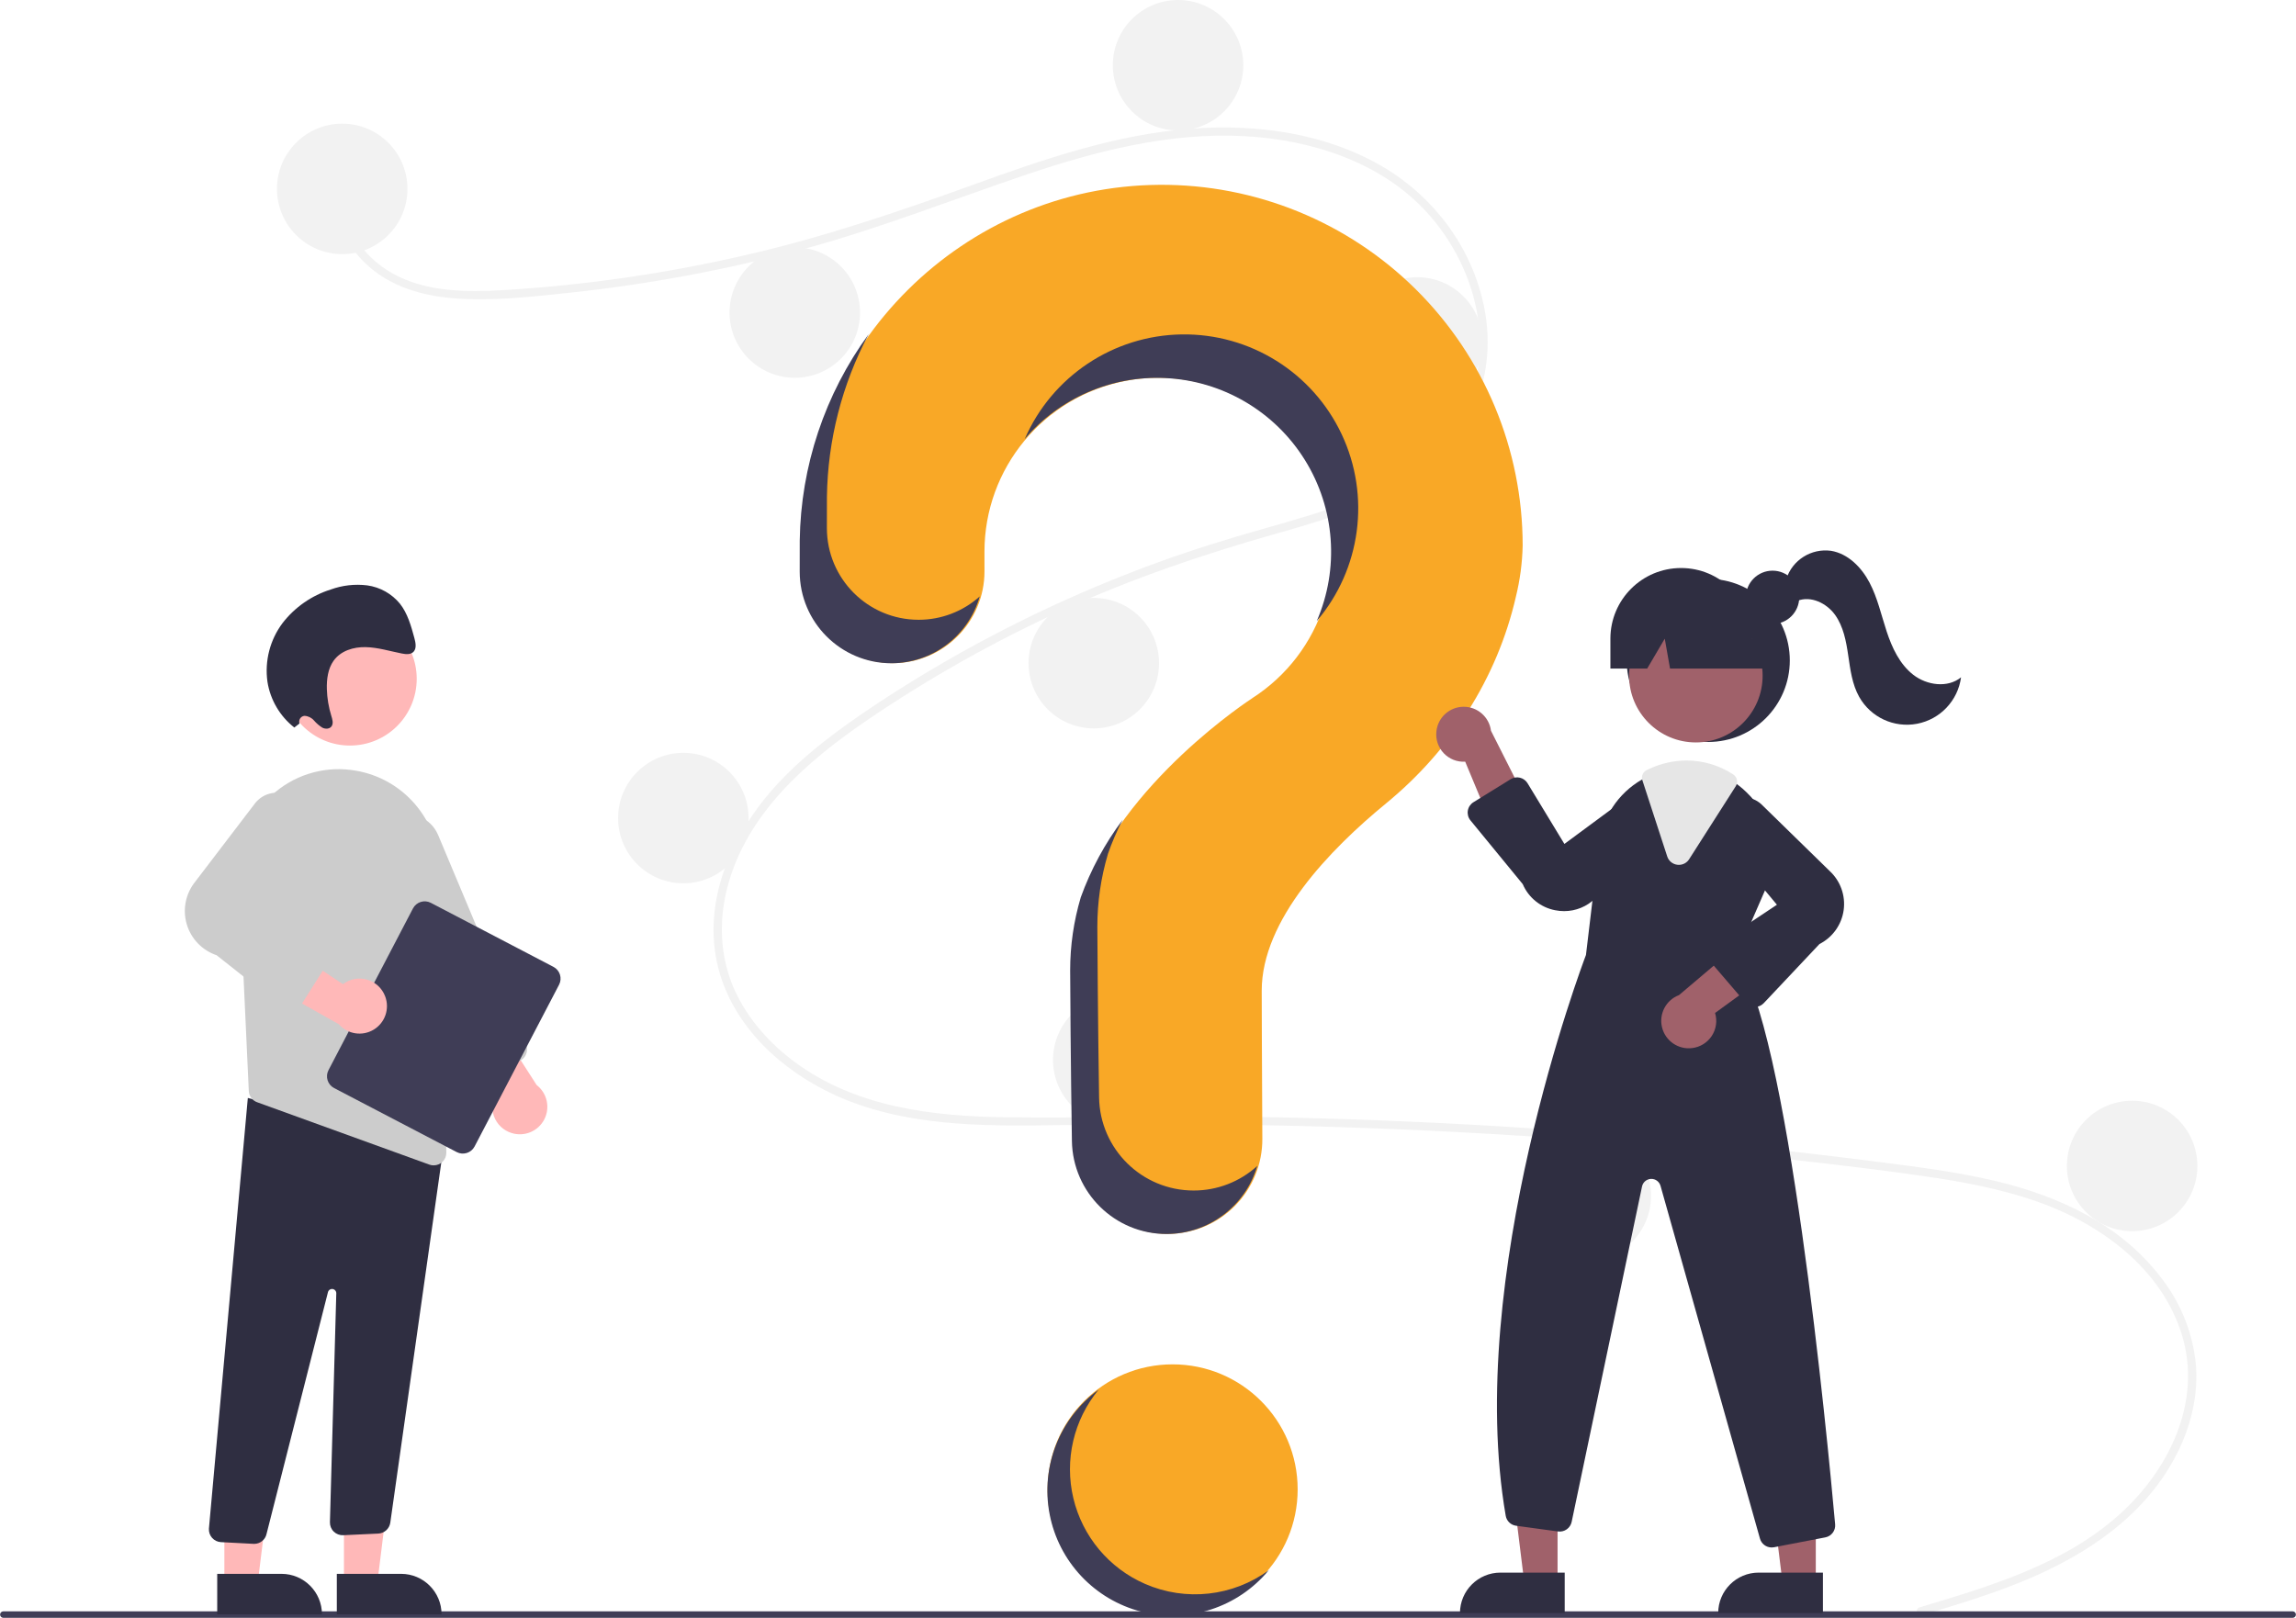
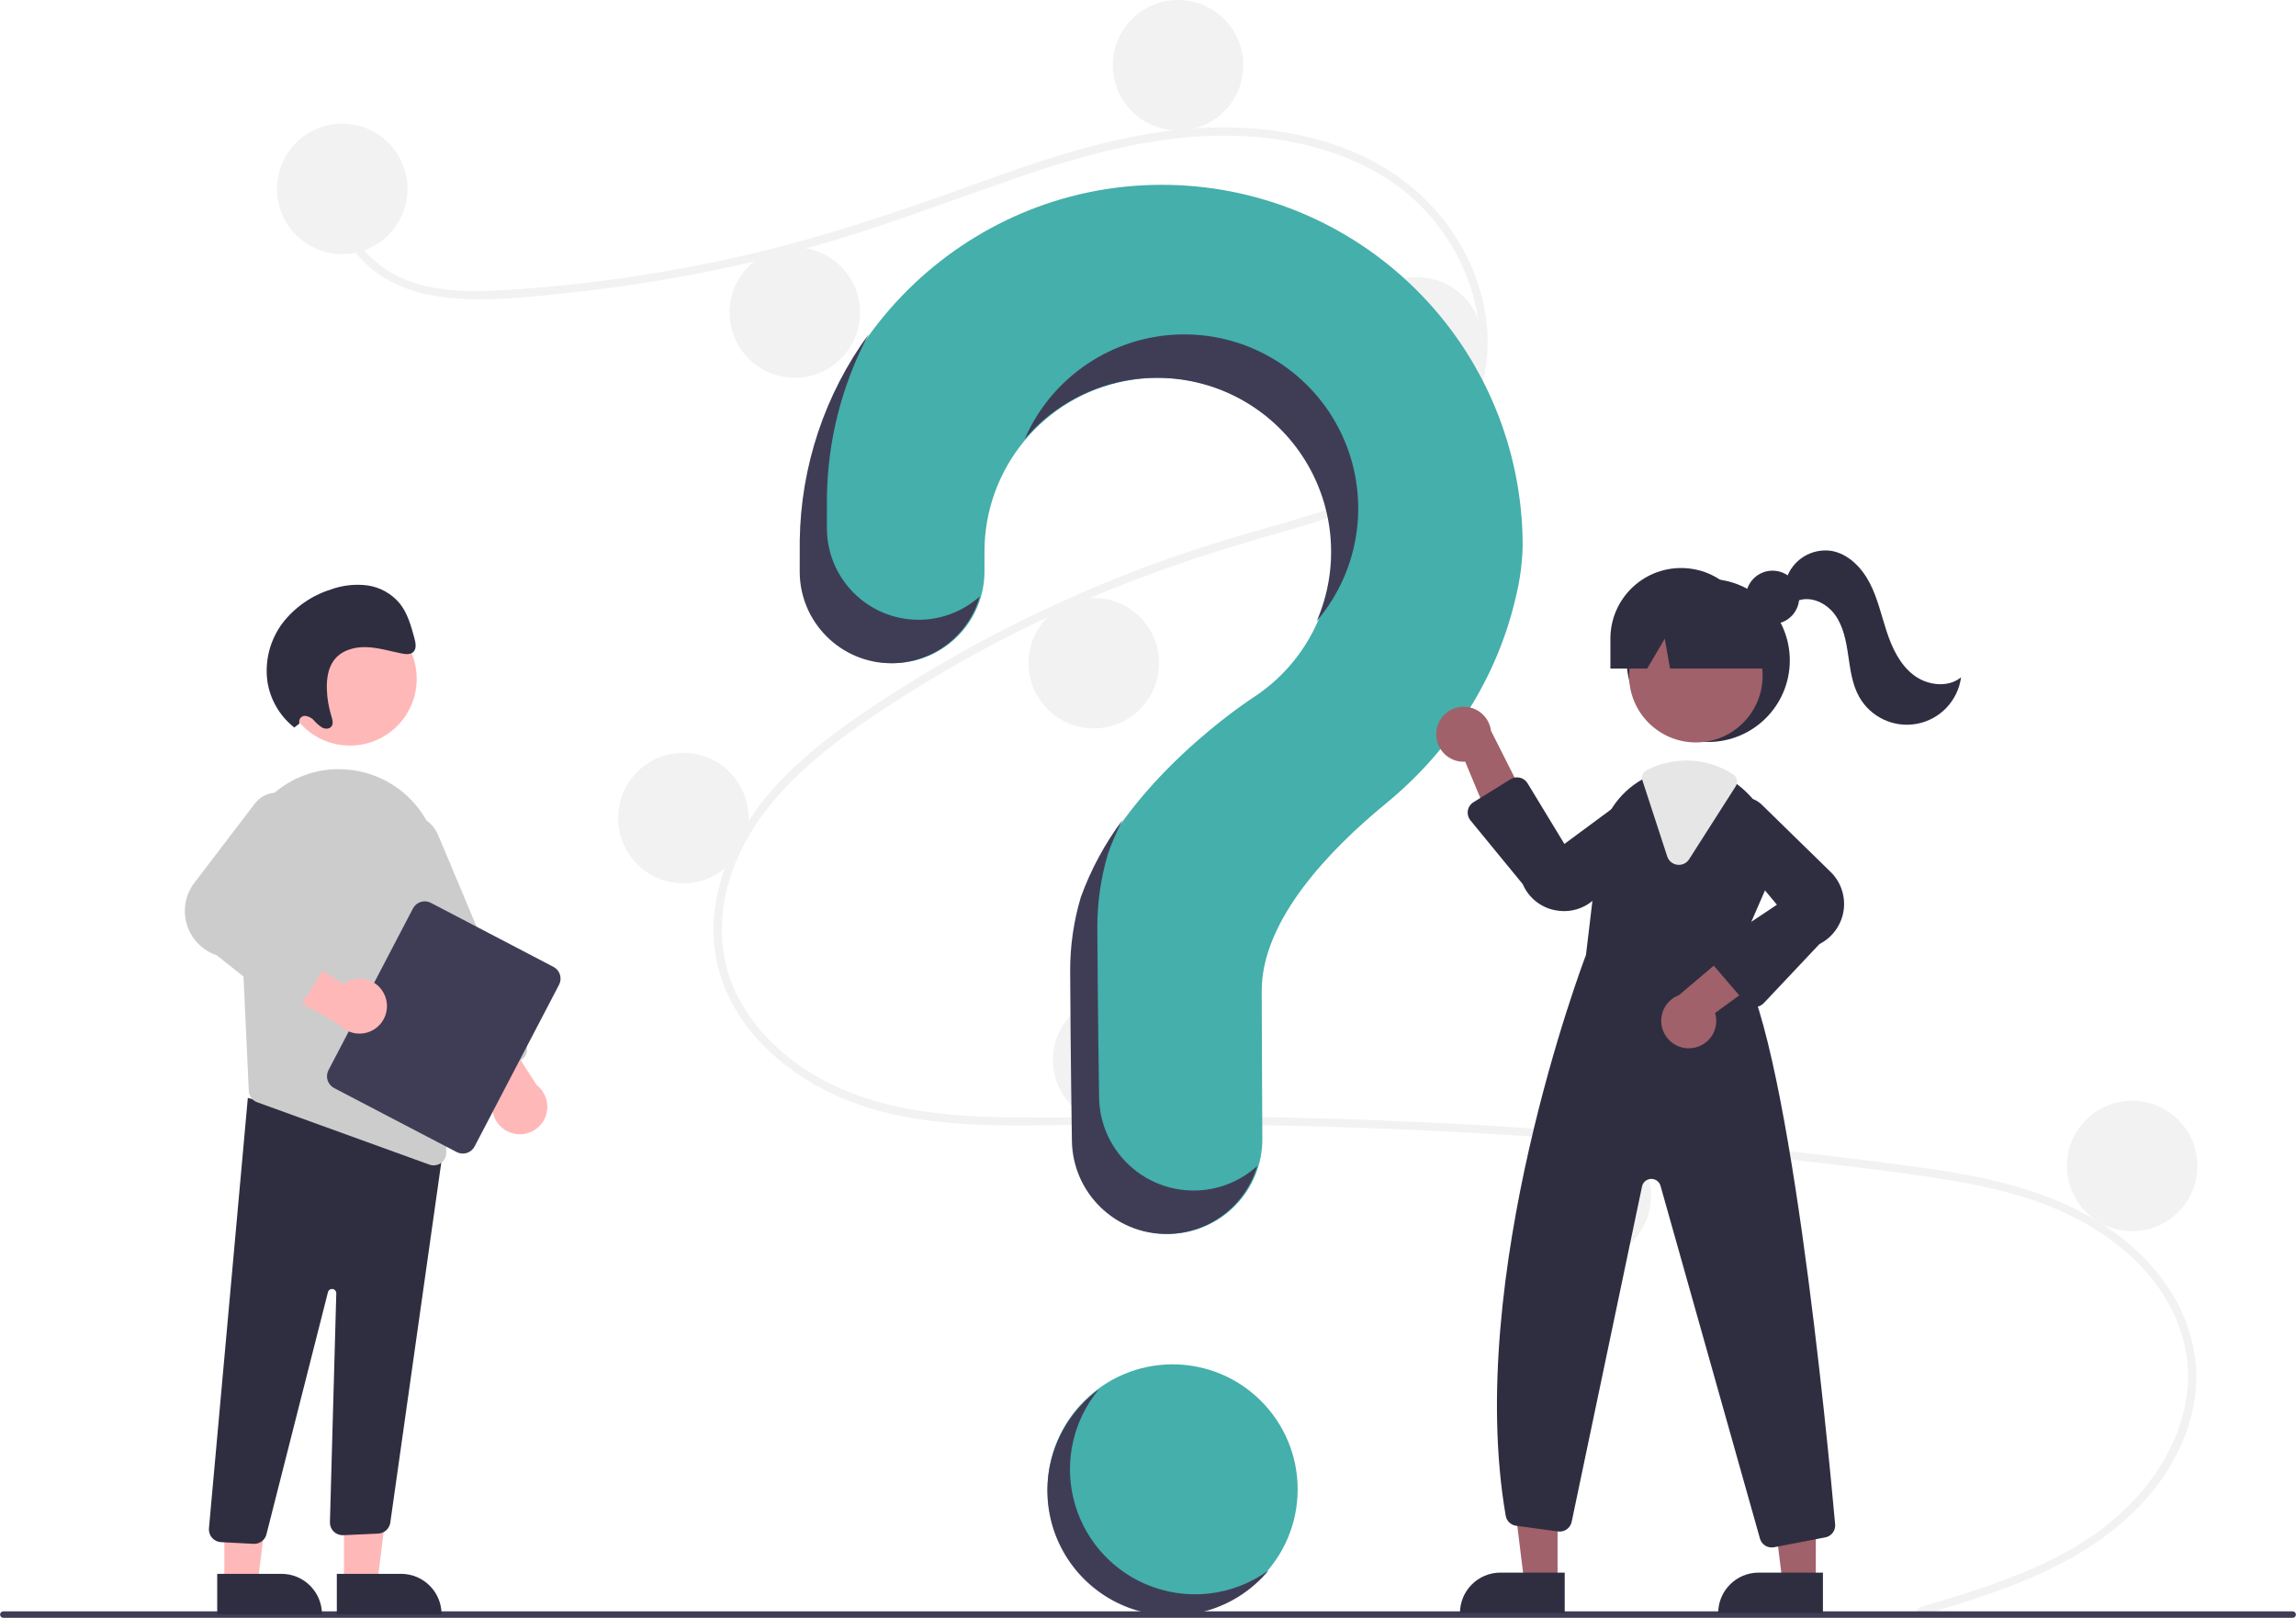
<svg xmlns="http://www.w3.org/2000/svg" data-name="Layer 1" width="844.675" height="595.262" viewBox="0 0 844.675 595.262">
-   <circle cx="431.393" cy="548" r="46" fill="#f9a826" />
+   <circle cx="431.393" cy="548" r="46" fill="#44afab" />
  <path d="M883.862,743.785c25.735-7.729,53.094-15.788,73.503-34.161,18.238-16.418,30.55-41.489,22.995-66.112-7.54-24.572-30.124-40.956-53.442-49.105-13.225-4.622-27.061-7.186-40.891-9.2-15.035-2.19-30.136-3.984-45.23-5.71q-91.677-10.486-184.044-12.811c-30.385-.765-60.764-.747-91.152-.306-27.139.394-55.722.384-80.899-11.151-19.578-8.97-37.348-25.289-42.803-46.734-6.297-24.755,5.318-49.964,21.98-67.892,8.783-9.45,19.047-17.404,29.636-24.717,11.487-7.934,23.375-15.306,35.521-22.188a494.634,494.634,0,0,1,74.767-34.468c12.746-4.634,25.68-8.633,38.728-12.321,11.017-3.115,22.068-6.234,32.716-10.477,20.583-8.204,40.161-22.1,45.395-44.881,4.96-21.591-3.403-45.031-18.065-61.071-16.963-18.557-42.539-26.692-67.06-28.008-27.528-1.478-54.422,5.412-80.297,14.156-27.597,9.326-54.599,20.049-82.778,27.603a556.958,556.958,0,0,1-85.196,15.837c-14.082,1.5-28.59,3.193-42.756,2.045-11.872-.962-23.684-4.454-32.434-12.88-7.503-7.225-11.972-17.154-10.435-27.632.279-1.903,3.17-1.094,2.893.798-1.87,12.755,6.8,24.509,17.484,30.529,12.348,6.958,27.374,6.968,41.122,6.172a537.825,537.825,0,0,0,88.515-12.796c28.593-6.531,56.164-15.866,83.704-25.839,26.156-9.472,52.897-18.716,80.84-20.767,24.246-1.78,49.752,1.752,70.874,14.423,18.564,11.136,32.215,29.707,36.565,51.018,4.25,20.825-1.636,41.785-17.4,56.317-16.321,15.046-38.701,21.479-59.557,27.404-26.452,7.514-52.337,16.298-77.392,27.703a485.824,485.824,0,0,0-72.8,40.928c-22.246,15.202-44.201,34.331-51.237,61.451-3.277,12.633-2.672,26.032,2.812,37.965,4.876,10.61,12.907,19.535,22.262,26.419,22.321,16.424,50.453,19.797,77.414,20.132,30.281.377,60.564-.645,90.855-.148q92.599,1.52,184.819,11.273,23.108,2.446,46.158,5.407c13.822,1.776,27.69,3.541,41.278,6.695,24.162,5.608,47.674,16.392,62.692,36.878a61.319,61.319,0,0,1,11.947,30.446c1.051,11.524-1.77,23.069-6.98,33.321-11.532,22.69-33.134,37.123-56.073,46.605-12.287,5.079-25.032,8.926-37.752,12.746-1.853.557-2.645-2.338-.798-2.893Z" transform="translate(-177.6623 -152.3692)" fill="#f2f2f2" />
  <circle cx="125.893" cy="69.5" r="24" fill="#f2f2f2" />
  <circle cx="292.393" cy="115" r="24" fill="#f2f2f2" />
  <circle cx="433.393" cy="24" r="24" fill="#f2f2f2" />
  <circle cx="521.393" cy="126" r="24" fill="#f2f2f2" />
  <circle cx="402.393" cy="244" r="24" fill="#f2f2f2" />
  <circle cx="251.393" cy="301" r="24" fill="#f2f2f2" />
  <circle cx="411.393" cy="390" r="24" fill="#f2f2f2" />
  <circle cx="583.393" cy="440" r="24" fill="#f2f2f2" />
  <circle cx="784.393" cy="429" r="24" fill="#f2f2f2" />
-   <path d="M604.128,220.373c-71.892.508-130.756,58.93-131.777,130.816-.009.664-.014,5.33-.013,11.434a33.748,33.748,0,0,0,33.744,33.746h0a33.769,33.769,0,0,0,33.761-33.798c-.003-4.152-.006-7.026-.006-7.202a64,64,0,1,1,98.52,53.879l.012.014s-48.028,30.92-62.671,73.335l.012.003a94.004,94.004,0,0,0-3.874,26.768c0,3.725.219,36.321.643,62.778a34.786,34.786,0,0,0,34.79,34.222h0a34.796,34.796,0,0,0,34.794-35.011c-.147-24.229-.227-52.442-.227-54.489,0-26.045,25.125-51.995,45.764-68.917,23.766-19.487,40.868-46.043,47.737-75.999a86.762,86.762,0,0,0,2.499-18.834A132.75,132.75,0,0,0,604.128,220.373Z" transform="translate(-177.6623 -152.3692)" fill="#f9a826" />
+   <path d="M604.128,220.373c-71.892.508-130.756,58.93-131.777,130.816-.009.664-.014,5.33-.013,11.434a33.748,33.748,0,0,0,33.744,33.746h0a33.769,33.769,0,0,0,33.761-33.798c-.003-4.152-.006-7.026-.006-7.202a64,64,0,1,1,98.52,53.879l.012.014s-48.028,30.92-62.671,73.335l.012.003a94.004,94.004,0,0,0-3.874,26.768c0,3.725.219,36.321.643,62.778a34.786,34.786,0,0,0,34.79,34.222h0a34.796,34.796,0,0,0,34.794-35.011c-.147-24.229-.227-52.442-.227-54.489,0-26.045,25.125-51.995,45.764-68.917,23.766-19.487,40.868-46.043,47.737-75.999a86.762,86.762,0,0,0,2.499-18.834A132.75,132.75,0,0,0,604.128,220.373Z" transform="translate(-177.6623 -152.3692)" fill="#44afab" />
  <path d="M1021.147,747.631H178.853a1.191,1.191,0,0,1,0-2.381h842.294a1.191,1.191,0,0,1,0,2.381Z" transform="translate(-177.6623 -152.3692)" fill="#3f3d56" />
  <circle cx="628.449" cy="242.996" r="30" fill="#2f2e41" />
  <polygon points="573.012 582.129 560.753 582.129 554.92 534.841 573.015 534.841 573.012 582.129" fill="#a0616a" />
  <path d="M551.996,578.626h23.644a0,0,0,0,1,0,0v14.887a0,0,0,0,1,0,0H537.109a0,0,0,0,1,0,0v0A14.887,14.887,0,0,1,551.996,578.626Z" fill="#2f2e41" />
  <polygon points="668.012 582.129 655.753 582.129 649.92 534.841 668.015 534.841 668.012 582.129" fill="#a0616a" />
  <path d="M646.996,578.626h23.644a0,0,0,0,1,0,0v14.887a0,0,0,0,1,0,0H632.109a0,0,0,0,1,0,0v0A14.887,14.887,0,0,1,646.996,578.626Z" fill="#2f2e41" />
  <circle cx="623.89" cy="248.61" r="24.561" fill="#a0616a" />
  <path d="M816.191,504.775l10.99-25.25a31.383,31.383,0,0,0-6.95-35.6,31.873,31.873,0,0,0-3.07-2.67,30.935,30.935,0,0,0-18.99-6.57,32.179,32.179,0,0,0-13.4,2.98c-.36.16-.71.33-1.07.5-.69.33-1.37.69-2.03,1.06a31.678,31.678,0,0,0-15.7,23.88l-4.85,40.64c-1.22,3.19-44.74,118.39-29.52,206.34a4.467,4.467,0,0,0,3.82,3.67l15.43,2.1a4.497,4.497,0,0,0,5.01-3.53l25.89-123.41a3.503,3.503,0,0,1,6.8-.23l36.58,129.78a4.471,4.471,0,0,0,4.31,3.28,5.122,5.122,0,0,0,.87-.08l18.85-3.63a4.471,4.471,0,0,0,3.63-4.81C850.021,682.335,835.301,527.605,816.191,504.775Z" transform="translate(-177.6623 -152.3692)" fill="#2f2e41" />
  <path d="M706.102,421.419A10.056,10.056,0,0,0,716.696,432.623l13.729,32.992,10.385-15.394-14.629-28.97a10.11,10.11,0,0,0-20.079.169Z" transform="translate(-177.6623 -152.3692)" fill="#a0616a" />
  <path d="M800.19,537.996a10.056,10.056,0,0,0,8.427-12.913l28.885-21.038-17.39-6.512-24.764,20.977a10.11,10.11,0,0,0,4.842,19.487Z" transform="translate(-177.6623 -152.3692)" fill="#a0616a" />
  <path d="M753.102,487.61a17.057,17.057,0,0,1-3.298-.325,16.305,16.305,0,0,1-11.948-9.616l-19.234-23.453a4.501,4.501,0,0,1,1.111-6.681l13.684-8.471a4.5,4.5,0,0,1,6.215,1.49l13.556,22.334L779.15,443.702A9.721,9.721,0,0,1,790.46,459.264l-25.912,23.637A16.253,16.253,0,0,1,753.102,487.61Z" transform="translate(-177.6623 -152.3692)" fill="#2f2e41" />
  <path d="M823.252,522.883c-.035,0-.071,0-.106-.001a4.508,4.508,0,0,1-3.311-1.57l-12.166-14.193a4.5,4.5,0,0,1,.92-6.673l22.781-15.188-20.638-24.812a9.721,9.721,0,0,1,14.887-12.183l25.084,24.513a16.525,16.525,0,0,1-3.675,26.94l-20.501,21.754A4.507,4.507,0,0,1,823.252,522.883Z" transform="translate(-177.6623 -152.3692)" fill="#2f2e41" />
  <path d="M795.307,470.584a4.632,4.632,0,0,1-.584-.037,4.461,4.461,0,0,1-3.71-3.069l-9.142-28.029a3.083,3.083,0,0,1,1.594-3.725l.297-.14c.269-.128.535-.254.807-.375a32.574,32.574,0,0,1,13.603-3.023,31.327,31.327,0,0,1,17.161,5.157,3.13,3.13,0,0,1,.901,4.294L799.084,468.504A4.455,4.455,0,0,1,795.307,470.584Z" transform="translate(-177.6623 -152.3692)" fill="#e6e6e6" />
  <circle cx="652.101" cy="219.786" r="9.817" fill="#2f2e41" />
  <path d="M796.111,361.365h0a26,26,0,0,0-26,26v11h13.529l6.471-11,1.941,11h41.059l-11-11A26,26,0,0,0,796.111,361.365Z" transform="translate(-177.6623 -152.3692)" fill="#2f2e41" />
  <path d="M834.809,365.431a15.15,15.15,0,0,1,16.481-10.396c6.256,1.046,11.202,6.075,14.149,11.691s4.308,11.903,6.289,17.928,4.791,12.084,9.793,15.984,12.677,4.958,17.59.946a20.118,20.118,0,0,1-37.477,7.181c-2.592-4.612-3.261-10.017-4.03-15.251s-1.767-10.65-4.862-14.94-8.888-7.093-13.804-5.139Z" transform="translate(-177.6623 -152.3692)" fill="#2f2e41" />
  <path d="M515.609,380.408h0a33.748,33.748,0,0,1-33.744-33.746c-0-6.104.004-10.771.013-11.434a131.507,131.507,0,0,1,15.359-59.909,131.803,131.803,0,0,0-25.359,75.909c-.009.664-.014,5.33-.013,11.434a33.748,33.748,0,0,0,33.744,33.746h0A33.773,33.773,0,0,0,538.097,371.817,33.622,33.622,0,0,1,515.609,380.408Z" transform="translate(-177.6623 -152.3692)" fill="#3f3d56" />
  <path d="M606.415,291.478a64.004,64.004,0,0,1,55.659,89.413,63.997,63.997,0,1,0-107.426-66.985A63.871,63.871,0,0,1,606.415,291.478Z" transform="translate(-177.6623 -152.3692)" fill="#3f3d56" />
  <path d="M616.797,590.408h0a34.787,34.787,0,0,1-34.79-34.222c-.423-26.456-.643-59.052-.643-62.778a94.004,94.004,0,0,1,3.874-26.768l-.012-.003a95.069,95.069,0,0,1,5.494-12.701,110.047,110.047,0,0,0-15.494,28.701l.012.003a94.004,94.004,0,0,0-3.874,26.768c0,3.725.219,36.321.643,62.778a34.787,34.787,0,0,0,34.79,34.222h0a34.803,34.803,0,0,0,33.402-25.048A34.66,34.66,0,0,1,616.797,590.408Z" transform="translate(-177.6623 -152.3692)" fill="#3f3d56" />
  <polygon points="126.541 582.585 138.8 582.584 144.633 535.296 126.538 535.297 126.541 582.585" fill="#ffb8b8" />
  <path d="M301.576,731.451H340.107a0,0,0,0,1,0,0v14.887a0,0,0,0,1,0,0H316.463A14.887,14.887,0,0,1,301.576,731.451v0A0,0,0,0,1,301.576,731.451Z" transform="translate(464.0541 1325.404) rotate(179.9974)" fill="#2f2e41" />
  <polygon points="82.541 582.585 94.8 582.584 100.633 535.296 82.538 535.297 82.541 582.585" fill="#ffb8b8" />
  <path d="M257.576,731.451H296.107a0,0,0,0,1,0,0v14.887a0,0,0,0,1,0,0H272.463A14.887,14.887,0,0,1,257.576,731.451v0A0,0,0,0,1,257.576,731.451Z" transform="translate(376.0541 1325.406) rotate(179.9974)" fill="#2f2e41" />
  <path d="M270.917,720.411l-11.975-.63a4.673,4.673,0,0,1-4.419-4.967l14.313-158.466,65.911,17.786,6.35-1.732L321.239,712.686a4.696,4.696,0,0,1-4.358,3.945l-12.909.601a4.674,4.674,0,0,1-4.931-4.796l2.339-84.196a1.558,1.558,0,0,0-3.083-.36L275.739,716.692a4.646,4.646,0,0,1-4.569,3.725C271.086,720.418,271.002,720.416,270.917,720.411Z" transform="translate(-177.6623 -152.3692)" fill="#2f2e41" />
  <circle cx="128.742" cy="249.759" r="24.561" fill="#ffb8b8" />
  <path d="M265.512,474.287l2.701,58.267.976,21.199a4.642,4.642,0,0,0,3.074,4.175l63.336,22.943a4.477,4.477,0,0,0,1.6.28,4.644,4.644,0,0,0,4.664-4.788L339.266,471.597A36.93,36.93,0,0,0,308.522,435.92c-.613-.093-1.236-.187-1.859-.27a36.249,36.249,0,0,0-29.165,9.441,37.236,37.236,0,0,0-11.986,29.196Z" transform="translate(-177.6623 -152.3692)" fill="#ccc" />
  <path d="M365.855,569.245a10.064,10.064,0,0,1-5.369-15.227l-21.478-28.56,18.534-1.147,17.554,27.297a10.111,10.111,0,0,1-9.242,17.637Z" transform="translate(-177.6623 -152.3692)" fill="#ffb8b8" />
  <path d="M350.753,548.85a4.644,4.644,0,0,1-2.541-2.518L315.854,469.237a12.463,12.463,0,1,1,22.984-9.647l32.358,77.095a4.679,4.679,0,0,1-2.5,6.118l-14.365,6.029a4.642,4.642,0,0,1-3.577.017Z" transform="translate(-177.6623 -152.3692)" fill="#ccc" />
  <path d="M298.508,546.131,329.587,486.622a4.878,4.878,0,0,1,6.575-2.063l45.112,23.56a4.878,4.878,0,0,1,2.063,6.575l-31.079,59.509a4.878,4.878,0,0,1-6.575,2.063L300.571,552.706A4.878,4.878,0,0,1,298.508,546.131Z" transform="translate(-177.6623 -152.3692)" fill="#3f3d56" />
  <path d="M319.351,518.943a10.064,10.064,0,0,0-15.517-4.46l-29.778-19.754-.051,18.57L302.29,529.21a10.111,10.111,0,0,0,17.06-10.267Z" transform="translate(-177.6623 -152.3692)" fill="#ffb8b8" />
  <path d="M281.701,523.119l-24.337-19.278a17.163,17.163,0,0,1-7.823-27.135l22.097-28.96a10.096,10.096,0,0,1,17.13,10.284l-17.484,28.6,25.694,12.187a4.674,4.674,0,0,1,1.948,6.72l-10.372,16.414a4.682,4.682,0,0,1-3.167,2.111c-.026.004-.051.008-.077.012A4.696,4.696,0,0,1,281.701,523.119Z" transform="translate(-177.6623 -152.3692)" fill="#ccc" />
  <path d="M287.845,418.574a2.135,2.135,0,0,1,1.856-2.819,4.93,4.93,0,0,1,3.476,1.715,13.833,13.833,0,0,0,3.071,2.637c1.188.599,2.8.514,3.477-.628.636-1.072.2-2.508-.185-3.753a36.907,36.907,0,0,1-1.63-9.77c-.111-3.7.411-7.562,2.46-10.448,2.644-3.725,7.371-5.139,11.845-5.036s8.875,1.484,13.307,2.357c1.53.301,3.328.456,4.352-.73,1.088-1.261.688-3.301.226-5.004-1.201-4.417-2.475-8.985-5.265-12.552a18.898,18.898,0,0,0-12.061-6.79,28.938,28.938,0,0,0-13.462,1.528,36.096,36.096,0,0,0-17.683,12.319,29.236,29.236,0,0,0-5.578,21.6,26.667,26.667,0,0,0,9.886,16.855Z" transform="translate(-177.6623 -152.3692)" fill="#2f2e41" />
  <path d="M598.92,735.149a45.994,45.994,0,0,1-17.07-71.489,45.997,45.997,0,1,0,62.569,66.464A45.969,45.969,0,0,1,598.92,735.149Z" transform="translate(-177.6623 -152.3692)" fill="#3f3d56" />
</svg>
